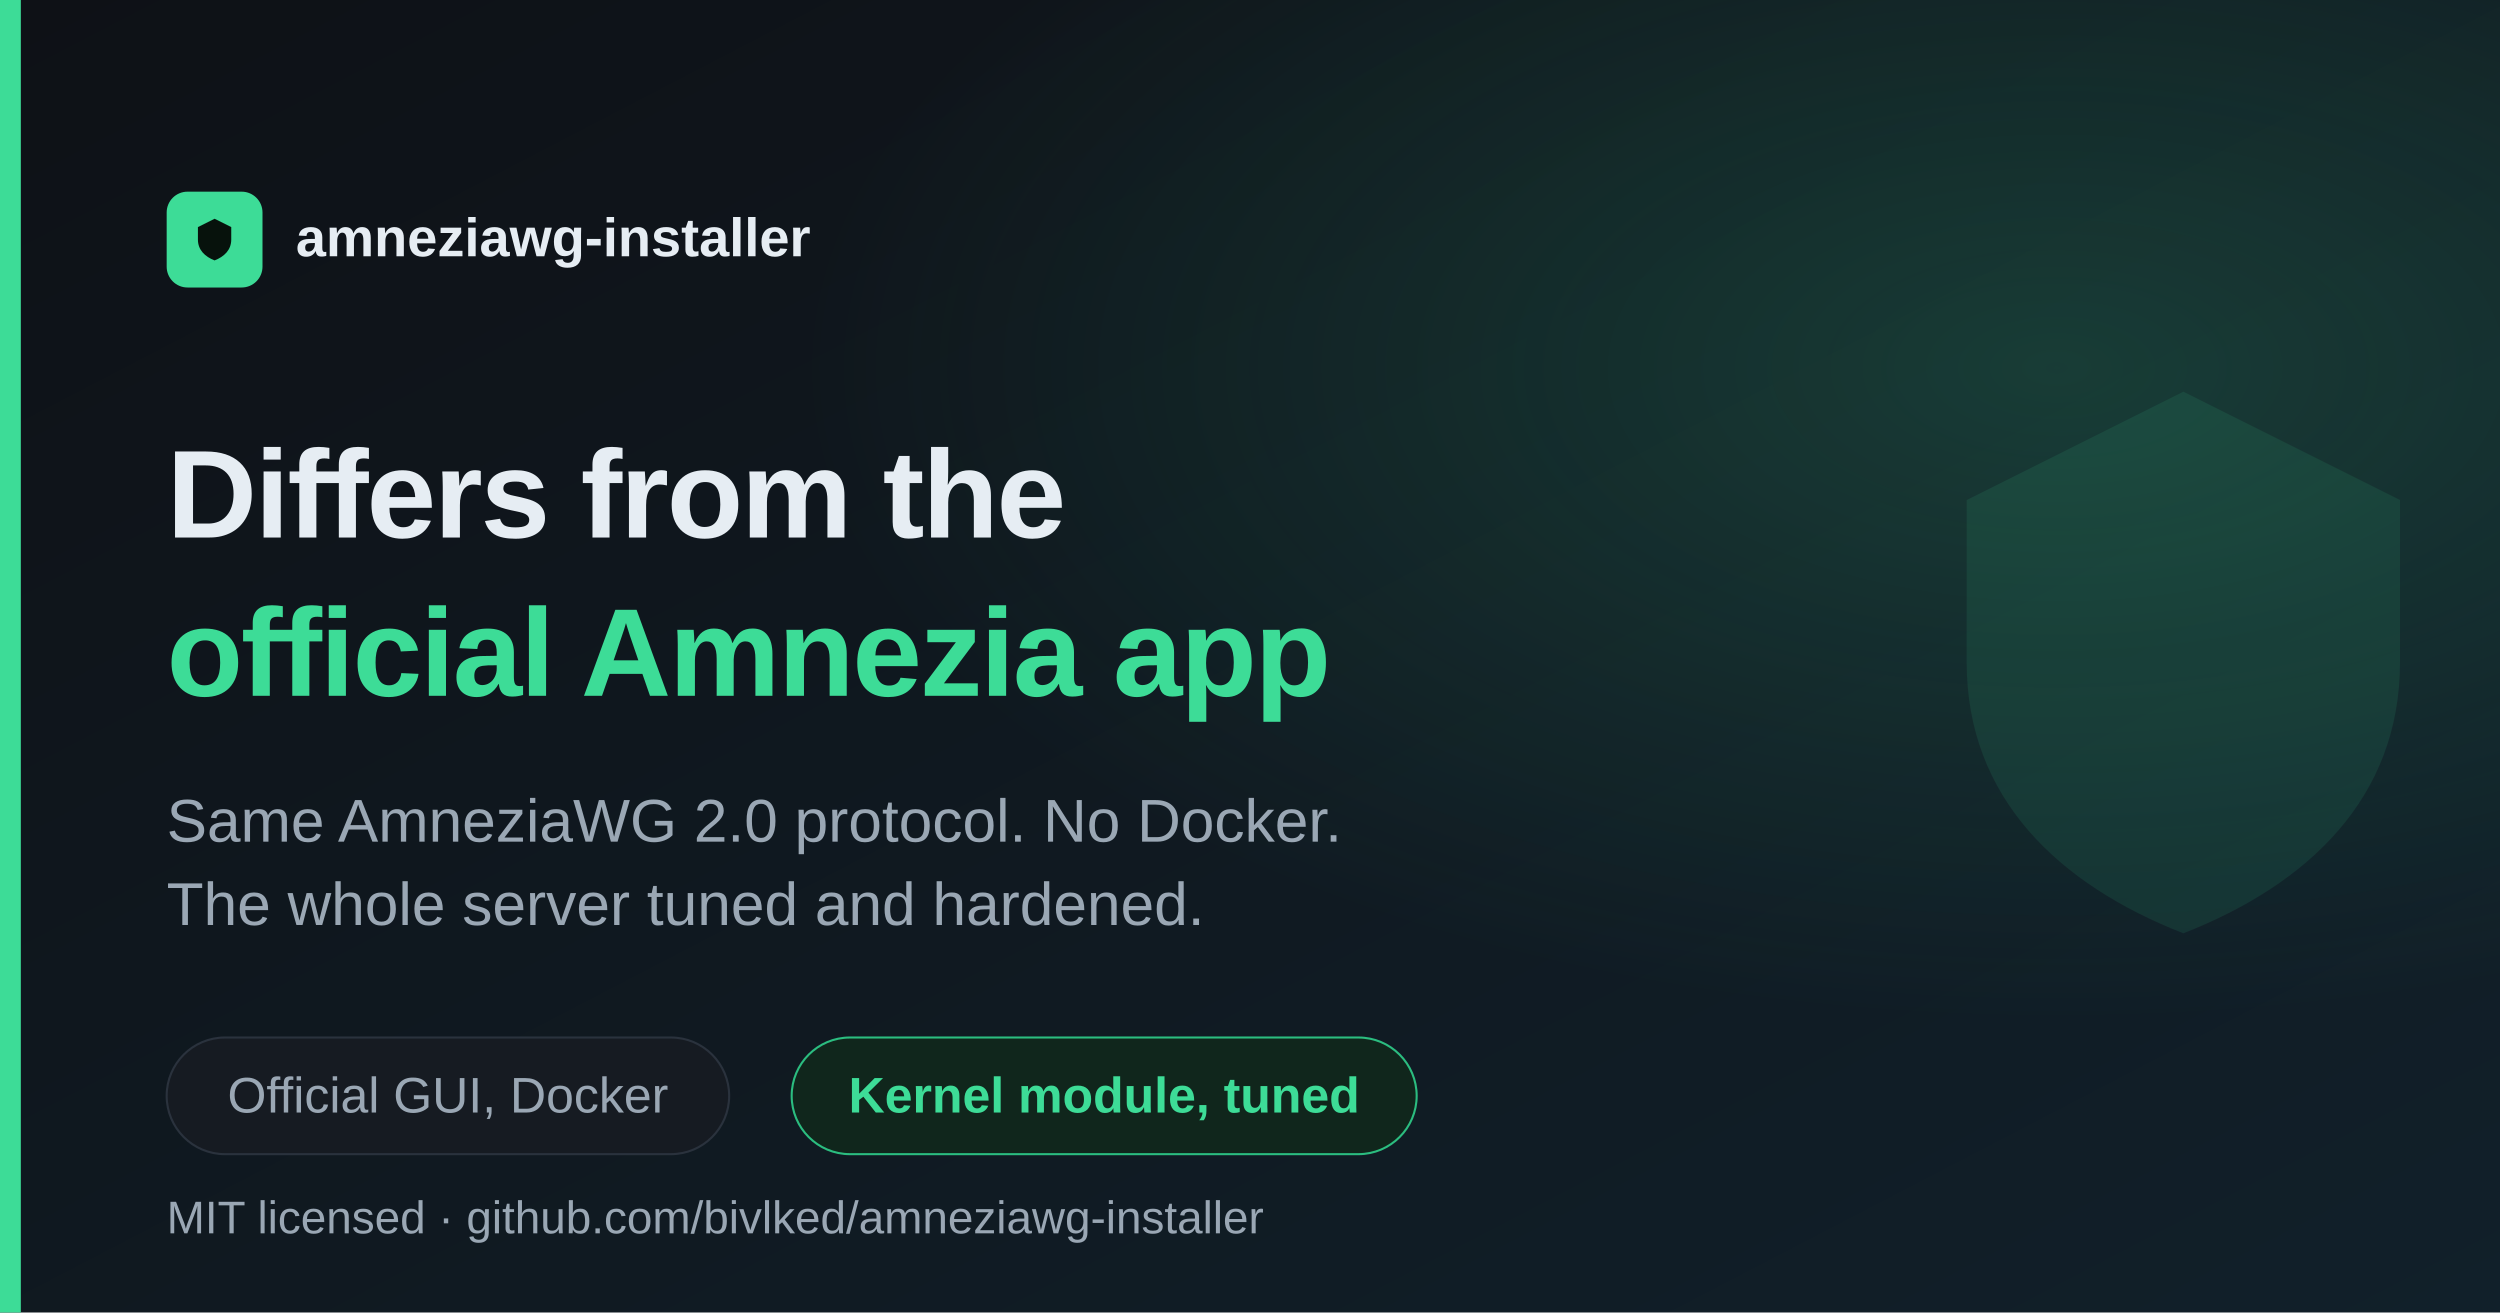
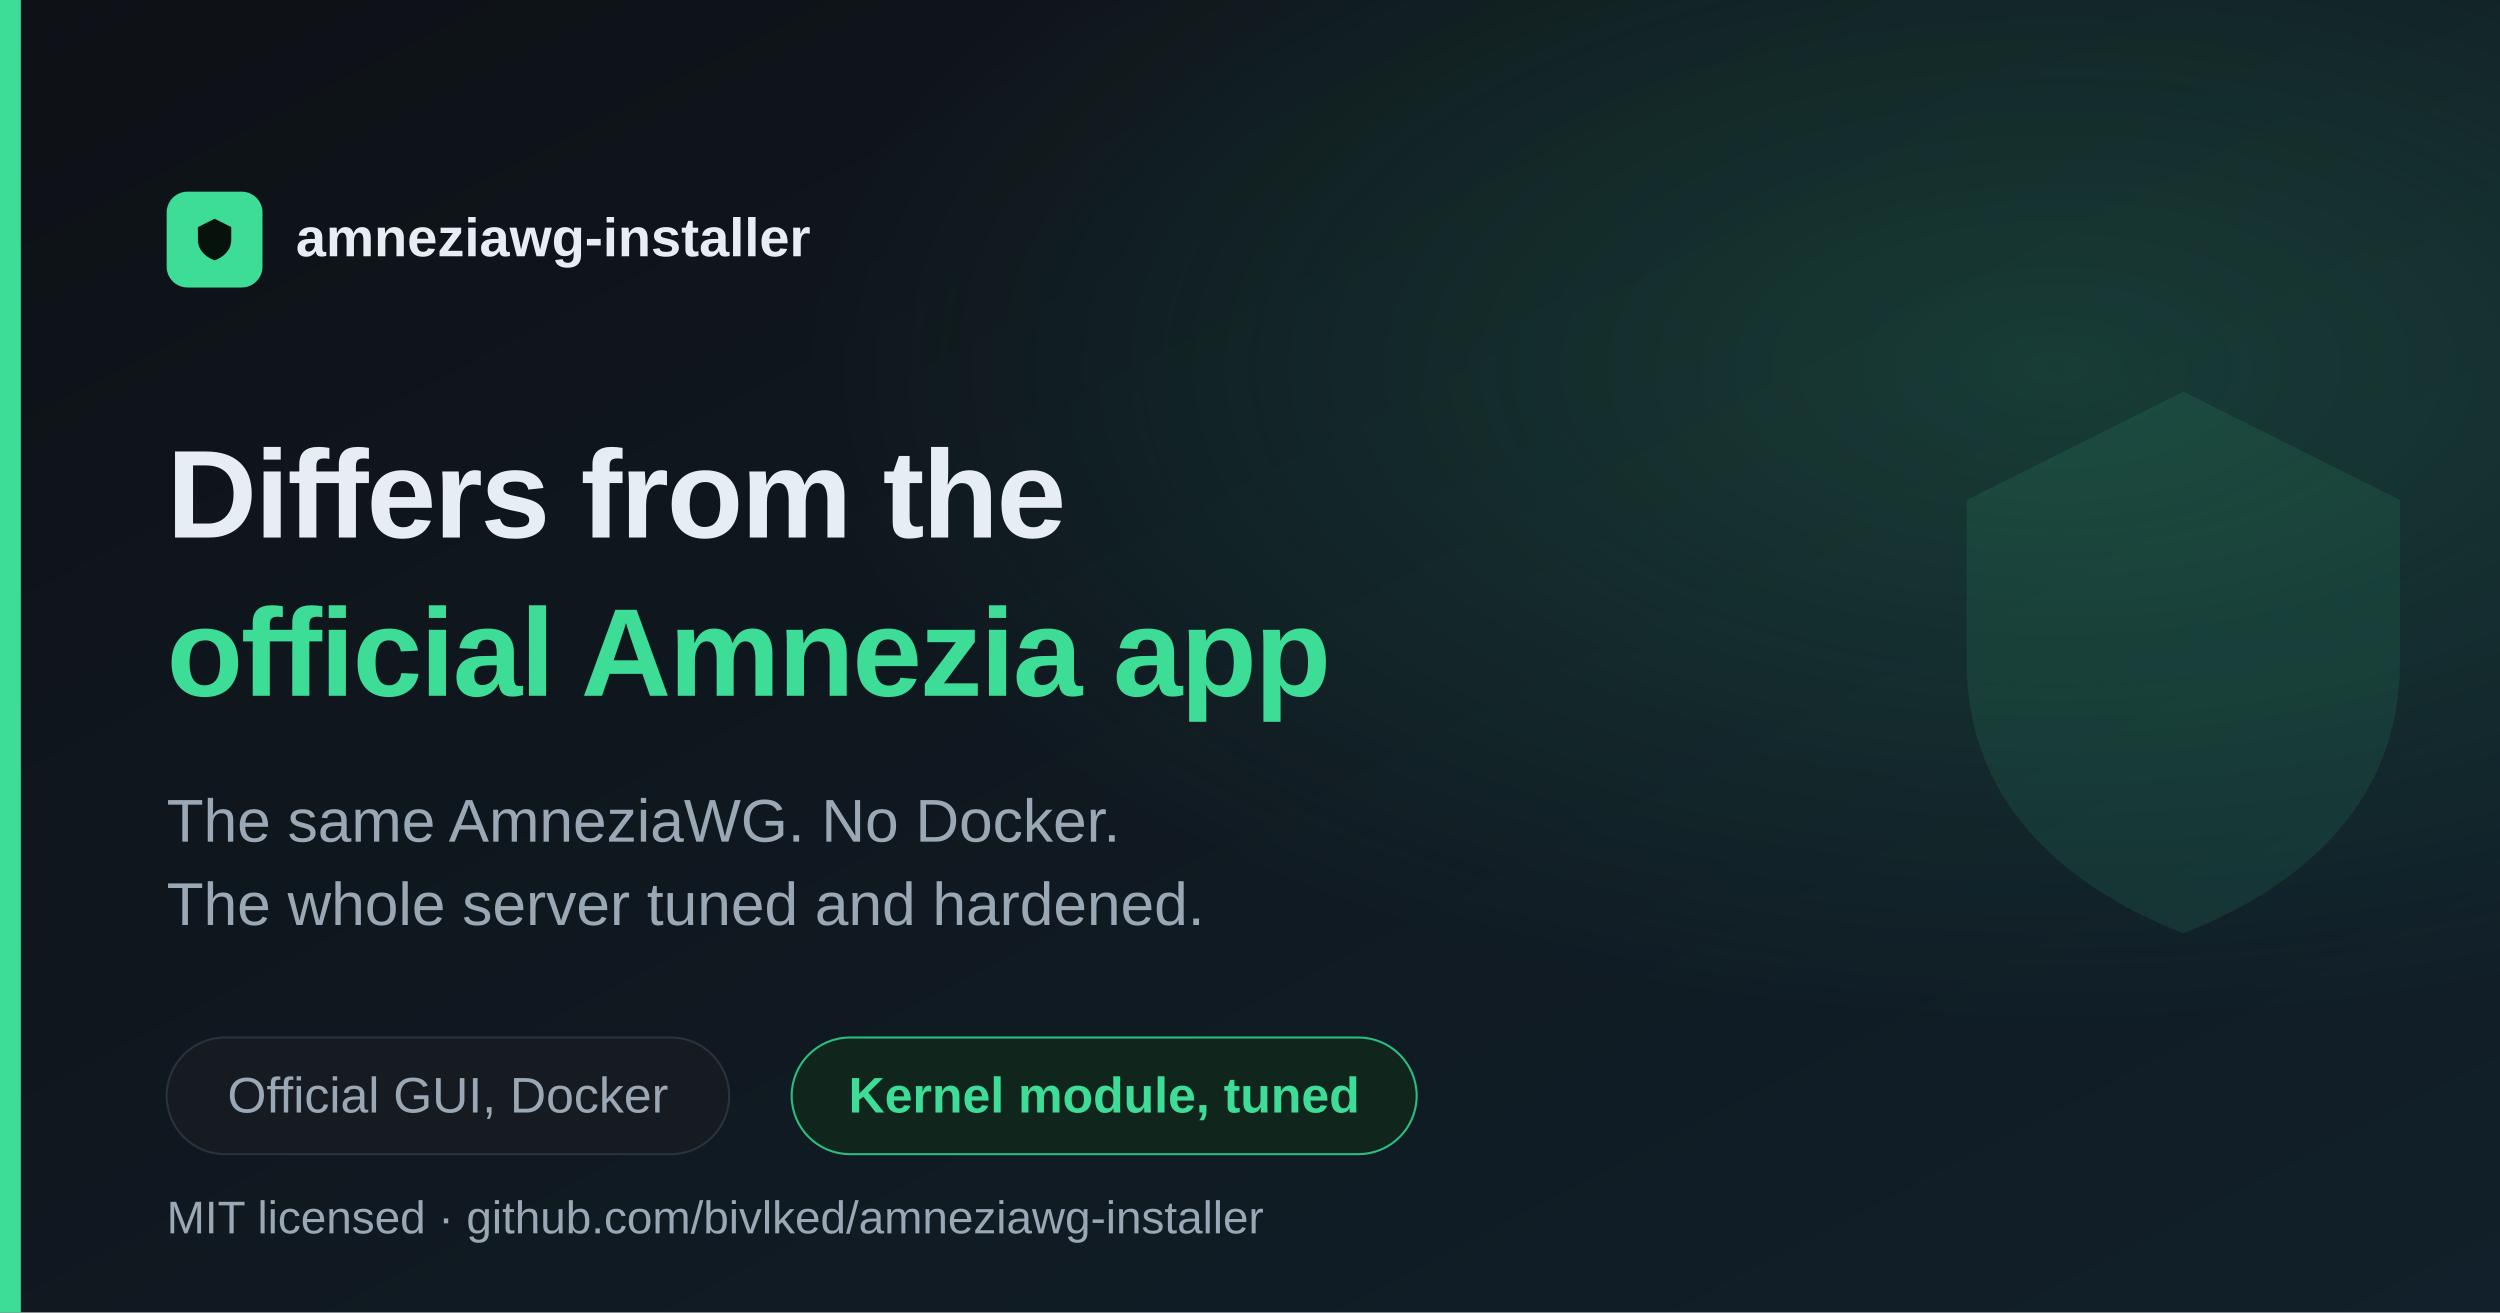
<svg xmlns="http://www.w3.org/2000/svg" width="1200" height="630" viewBox="0 0 1200 630" font-family="Arial, Helvetica, sans-serif">
  <defs>
    <linearGradient id="bg" x1="0" y1="0" x2="1" y2="1">
      <stop offset="0" stop-color="#0e1116" />
      <stop offset="1" stop-color="#11202a" />
    </linearGradient>
    <radialGradient id="glow" cx="0.82" cy="0.28" r="0.5">
      <stop offset="0" stop-color="#3ddc97" stop-opacity="0.18" />
      <stop offset="1" stop-color="#3ddc97" stop-opacity="0" />
    </radialGradient>
  </defs>
  <rect width="1200" height="630" fill="url(#bg)" />
  <rect width="1200" height="630" fill="url(#glow)" />
  <rect x="0" y="0" width="10" height="630" fill="#3ddc97" />
  <g transform="translate(840 110) scale(13)" opacity="0.10">
    <path d="M16 6l8 4v6c0 5-3.4 8.2-8 10-4.6-1.8-8-5-8-10v-6l8-4z" fill="#3ddc97" />
  </g>
  <g transform="translate(80 92)">
    <rect width="46" height="46" rx="10" fill="#3ddc97" />
    <g transform="translate(7 7) scale(1)">
      <path d="M16 6l8 4v6c0 5-3.4 8.2-8 10-4.6-1.8-8-5-8-10v-6l8-4z" fill="#07120c" />
    </g>
    <text x="62" y="31" font-size="26" font-weight="700" fill="#e6edf3">amneziawg-installer</text>
  </g>
  <text x="80" y="258" font-size="60" font-weight="800" fill="#e6edf3" letter-spacing="-1">Differs from the</text>
  <text x="80" y="334" font-size="60" font-weight="800" fill="#3ddc97" letter-spacing="-1">official Amnezia app</text>
-   <text x="80" y="404" font-size="29" fill="#9aa7b4">Same AmneziaWG 2.0 protocol. No Docker.</text>
+   <text x="80" y="404" font-size="29" fill="#9aa7b4">The same AmneziaWG. No Docker.</text>
  <text x="80" y="444" font-size="29" fill="#9aa7b4">The whole server tuned and hardened.</text>
  <g transform="translate(80 498)">
    <rect width="270" height="56" rx="28" fill="#161b22" stroke="#2a323d" />
    <text x="135" y="36" text-anchor="middle" font-size="24" fill="#9aa7b4">Official GUI, Docker</text>
    <rect x="300" width="300" height="56" rx="28" fill="#10261c" stroke="#2bbd80" />
    <text x="450" y="36" text-anchor="middle" font-size="24" font-weight="700" fill="#3ddc97">Kernel module, tuned</text>
  </g>
  <text x="80" y="592" font-size="22" fill="#9aa7b4">MIT licensed  ·  github.com/bivlked/amneziawg-installer</text>
</svg>
